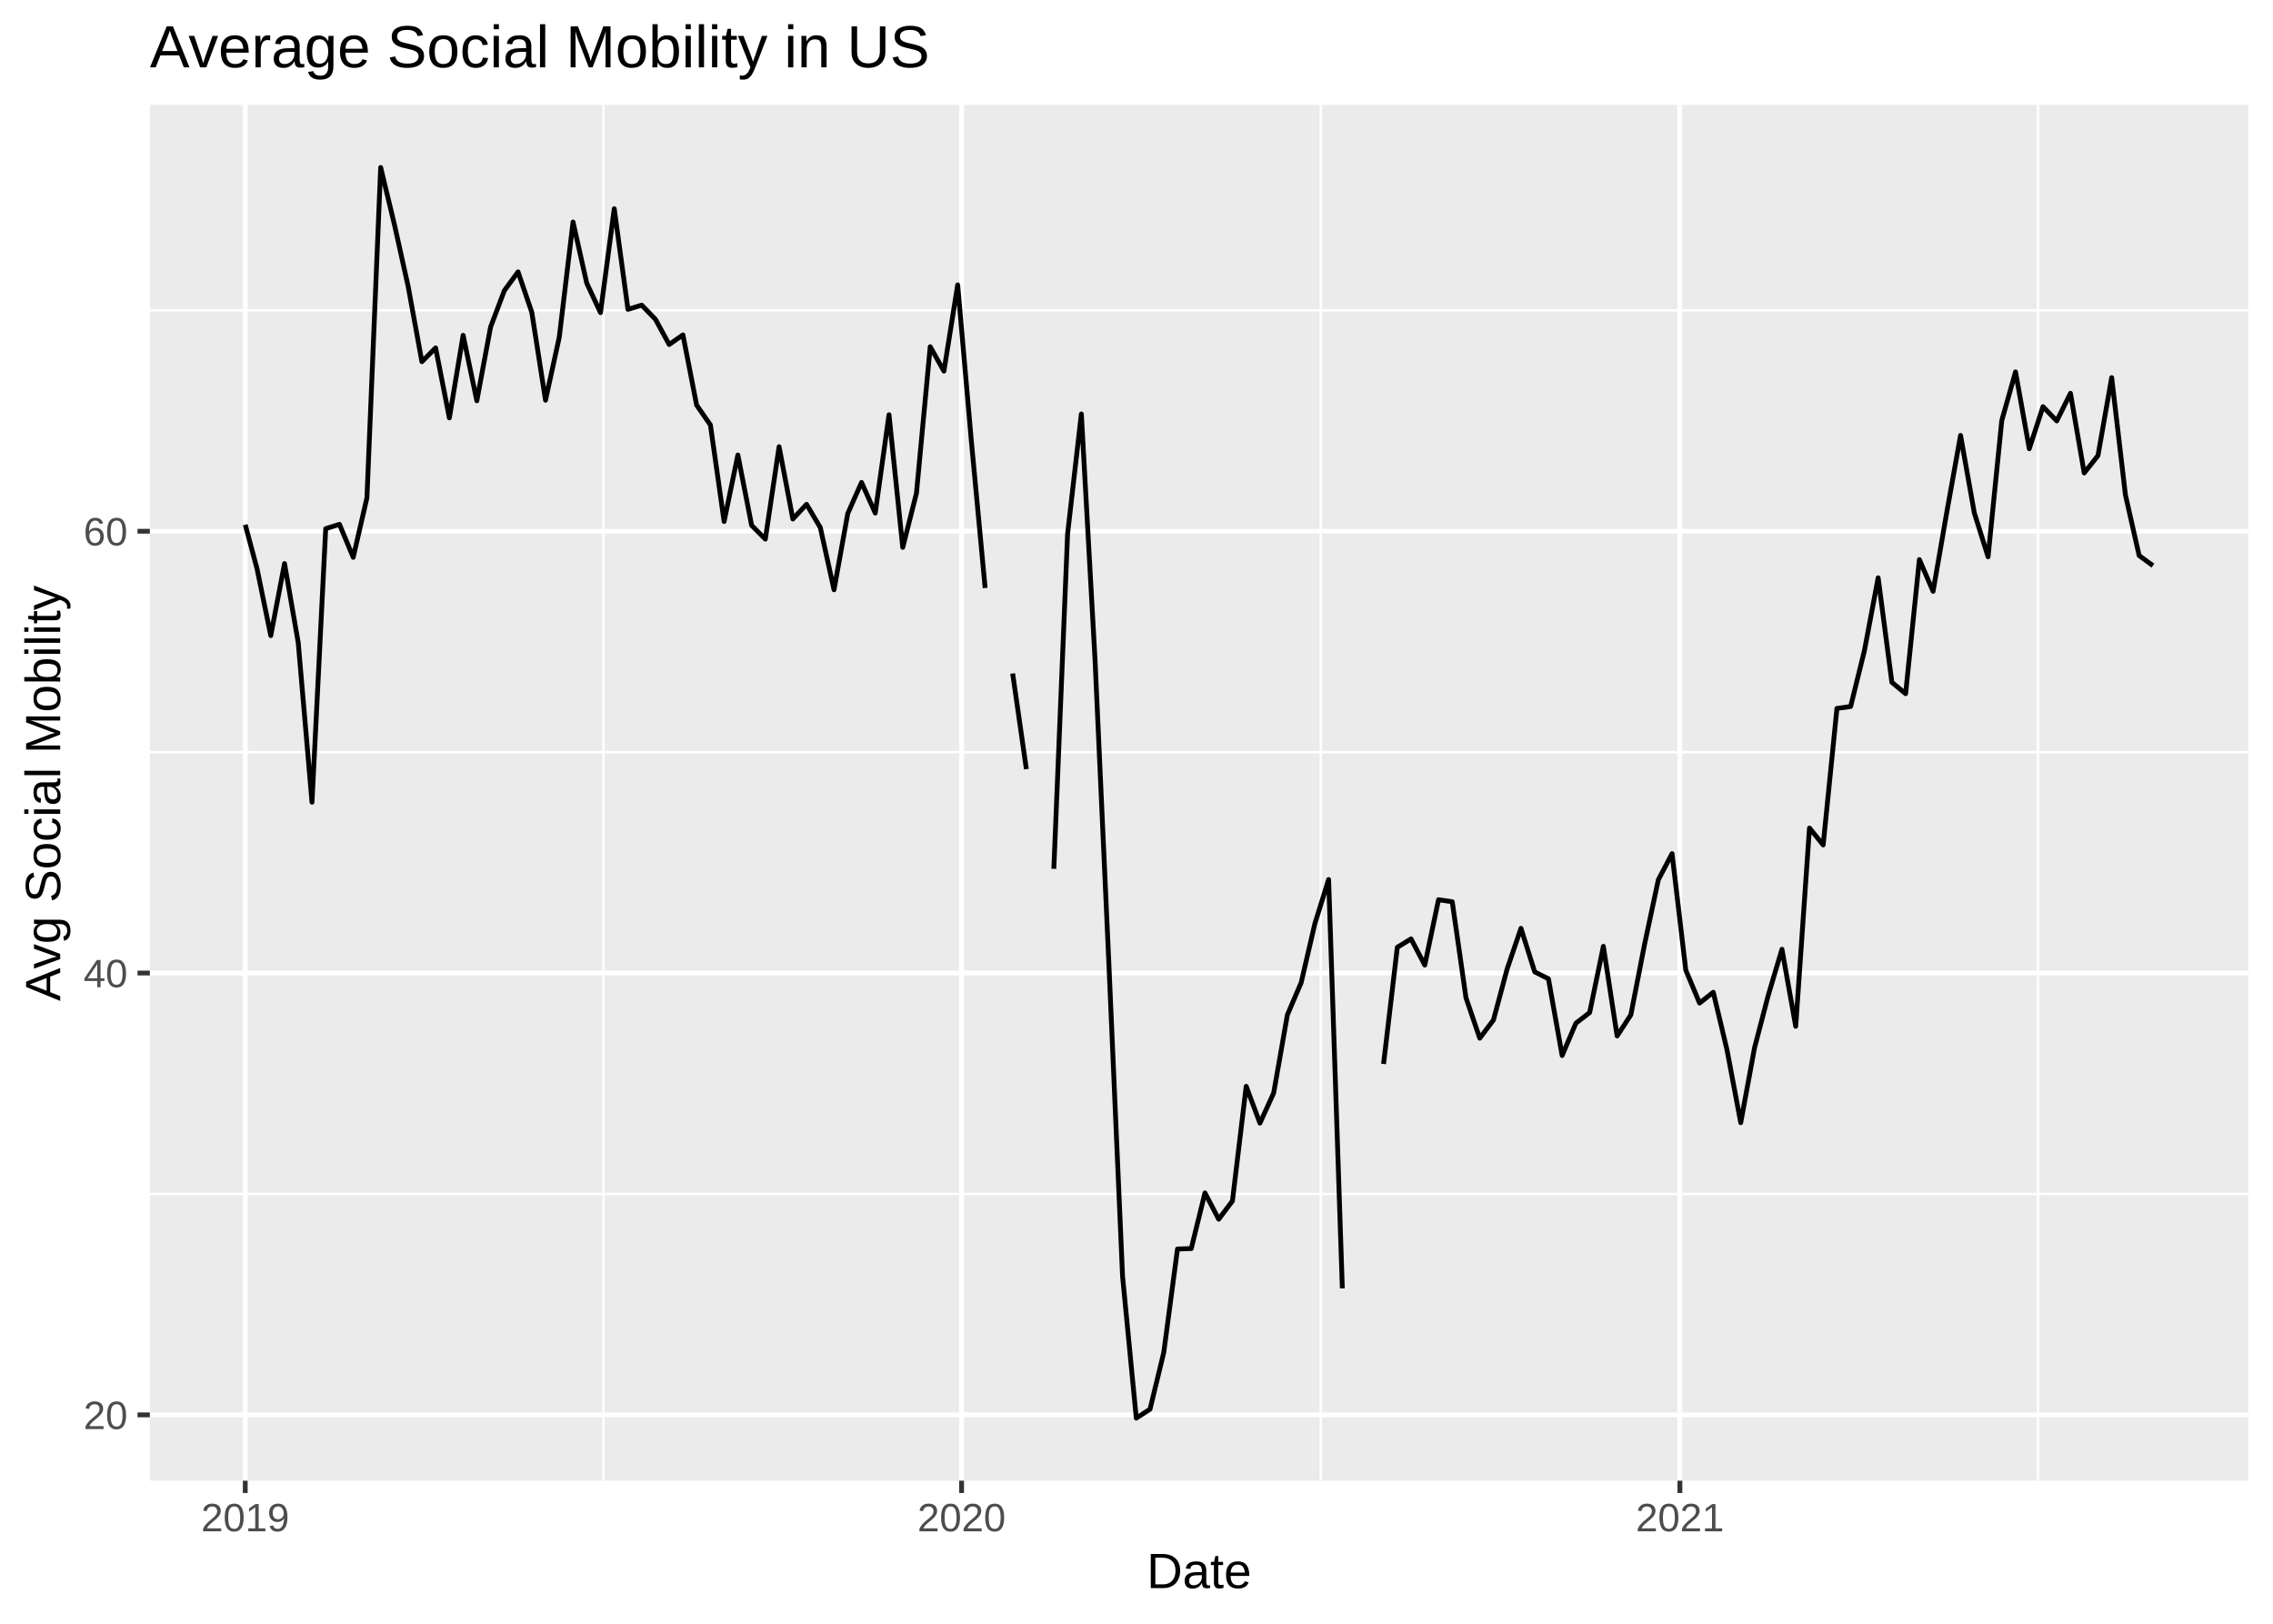
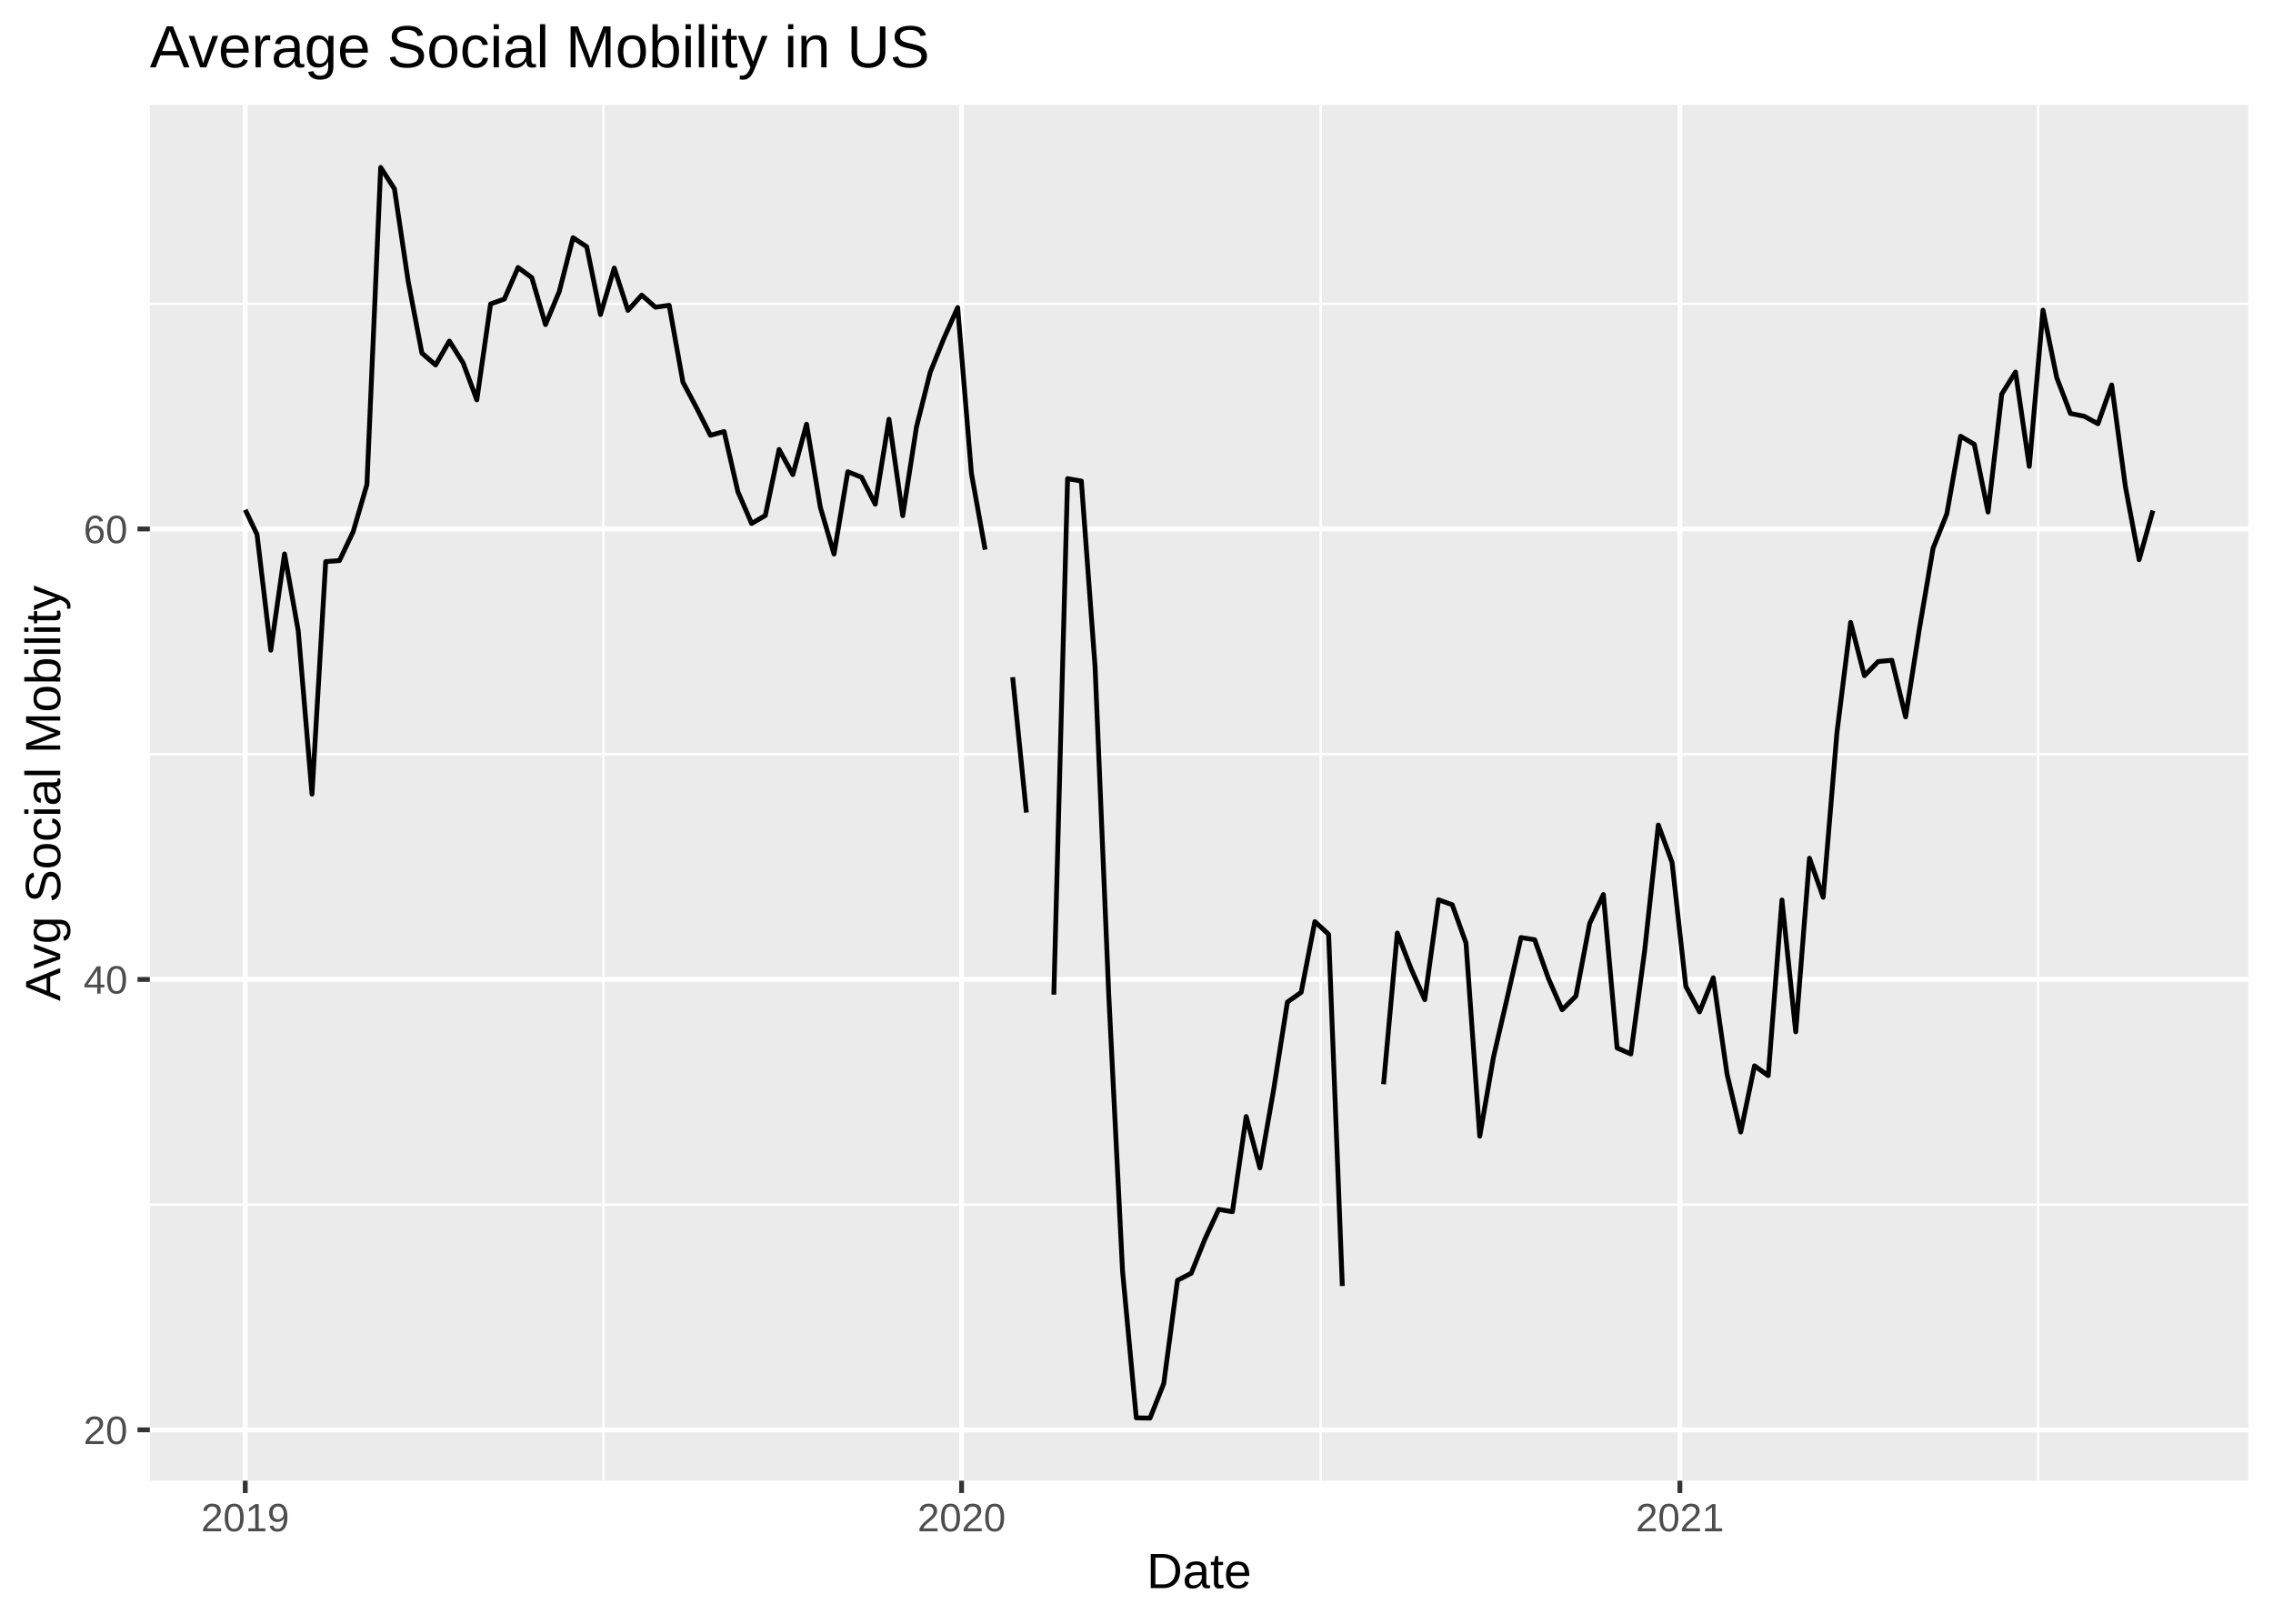
<svg xmlns="http://www.w3.org/2000/svg" viewBox="0 0 504.00 360.00">
  <defs>
    <style type="text/css">
    line, polyline, polygon, path, rect, circle {
      fill: none;
      stroke: #000000;
      stroke-linecap: round;
      stroke-linejoin: round;
      stroke-miterlimit: 10.00;
    }
  </style>
  </defs>
  <rect width="100%" height="100%" style="stroke: none; fill: #FFFFFF;" />
  <rect x="0" y="0.00" width="504.00" height="360.00" style="stroke-width: 1.07; stroke: #FFFFFF; fill: #FFFFFF;" />
  <defs>
    <clipPath id="cpMzMuMjN8NDk4LjUyfDMyOC4yOHwyMy4yNw==">
      <rect x="33.23" y="23.27" width="465.29" height="305.01" />
    </clipPath>
  </defs>
  <rect x="33.23" y="23.27" width="465.29" height="305.01" style="stroke-width: 1.07; stroke: none; fill: #EBEBEB;" clip-path="url(#cpMzMuMjN8NDk4LjUyfDMyOC4yOHwyMy4yNw==)" />
-   <polyline points="33.23,264.71 498.52,264.71 " style="stroke-width: 0.53; stroke: #FFFFFF; stroke-linecap: butt;" clip-path="url(#cpMzMuMjN8NDk4LjUyfDMyOC4yOHwyMy4yNw==)" />
-   <polyline points="33.23,166.76 498.52,166.76 " style="stroke-width: 0.53; stroke: #FFFFFF; stroke-linecap: butt;" clip-path="url(#cpMzMuMjN8NDk4LjUyfDMyOC4yOHwyMy4yNw==)" />
-   <polyline points="33.23,68.80 498.52,68.80 " style="stroke-width: 0.53; stroke: #FFFFFF; stroke-linecap: butt;" clip-path="url(#cpMzMuMjN8NDk4LjUyfDMyOC4yOHwyMy4yNw==)" />
+   <polyline points="33.23,267.08 498.52,267.08 " style="stroke-width: 0.53; stroke: #FFFFFF; stroke-linecap: butt;" clip-path="url(#cpMzMuMjN8NDk4LjUyfDMyOC4yOHwyMy4yNw==)" />
+   <polyline points="33.23,167.21 498.52,167.21 " style="stroke-width: 0.53; stroke: #FFFFFF; stroke-linecap: butt;" clip-path="url(#cpMzMuMjN8NDk4LjUyfDMyOC4yOHwyMy4yNw==)" />
+   <polyline points="33.23,67.34 498.52,67.34 " style="stroke-width: 0.53; stroke: #FFFFFF; stroke-linecap: butt;" clip-path="url(#cpMzMuMjN8NDk4LjUyfDMyOC4yOHwyMy4yNw==)" />
  <polyline points="133.80,328.28 133.80,23.27 " style="stroke-width: 0.53; stroke: #FFFFFF; stroke-linecap: butt;" clip-path="url(#cpMzMuMjN8NDk4LjUyfDMyOC4yOHwyMy4yNw==)" />
  <polyline points="292.86,328.28 292.86,23.27 " style="stroke-width: 0.53; stroke: #FFFFFF; stroke-linecap: butt;" clip-path="url(#cpMzMuMjN8NDk4LjUyfDMyOC4yOHwyMy4yNw==)" />
  <polyline points="451.91,328.28 451.91,23.27 " style="stroke-width: 0.53; stroke: #FFFFFF; stroke-linecap: butt;" clip-path="url(#cpMzMuMjN8NDk4LjUyfDMyOC4yOHwyMy4yNw==)" />
-   <polyline points="33.23,313.69 498.52,313.69 " style="stroke-width: 1.07; stroke: #FFFFFF; stroke-linecap: butt;" clip-path="url(#cpMzMuMjN8NDk4LjUyfDMyOC4yOHwyMy4yNw==)" />
-   <polyline points="33.23,215.73 498.52,215.73 " style="stroke-width: 1.07; stroke: #FFFFFF; stroke-linecap: butt;" clip-path="url(#cpMzMuMjN8NDk4LjUyfDMyOC4yOHwyMy4yNw==)" />
-   <polyline points="33.23,117.78 498.52,117.78 " style="stroke-width: 1.07; stroke: #FFFFFF; stroke-linecap: butt;" clip-path="url(#cpMzMuMjN8NDk4LjUyfDMyOC4yOHwyMy4yNw==)" />
+   <polyline points="33.23,317.01 498.52,317.01 " style="stroke-width: 1.07; stroke: #FFFFFF; stroke-linecap: butt;" clip-path="url(#cpMzMuMjN8NDk4LjUyfDMyOC4yOHwyMy4yNw==)" />
+   <polyline points="33.23,217.15 498.52,217.15 " style="stroke-width: 1.07; stroke: #FFFFFF; stroke-linecap: butt;" clip-path="url(#cpMzMuMjN8NDk4LjUyfDMyOC4yOHwyMy4yNw==)" />
+   <polyline points="33.23,117.28 498.52,117.28 " style="stroke-width: 1.07; stroke: #FFFFFF; stroke-linecap: butt;" clip-path="url(#cpMzMuMjN8NDk4LjUyfDMyOC4yOHwyMy4yNw==)" />
  <polyline points="54.38,328.28 54.38,23.27 " style="stroke-width: 1.07; stroke: #FFFFFF; stroke-linecap: butt;" clip-path="url(#cpMzMuMjN8NDk4LjUyfDMyOC4yOHwyMy4yNw==)" />
  <polyline points="213.22,328.28 213.22,23.27 " style="stroke-width: 1.07; stroke: #FFFFFF; stroke-linecap: butt;" clip-path="url(#cpMzMuMjN8NDk4LjUyfDMyOC4yOHwyMy4yNw==)" />
  <polyline points="372.49,328.28 372.49,23.27 " style="stroke-width: 1.07; stroke: #FFFFFF; stroke-linecap: butt;" clip-path="url(#cpMzMuMjN8NDk4LjUyfDMyOC4yOHwyMy4yNw==)" />
-   <polyline points="54.38,116.34 56.99,126.08 60.04,140.92 63.09,124.95 66.13,142.50 69.18,177.86 72.22,117.21 75.27,116.25 78.32,123.57 81.36,110.38 84.41,37.13 87.46,49.80 90.50,63.49 93.55,80.19 96.59,77.13 99.64,92.65 102.69,74.34 105.73,88.86 108.78,72.50 111.83,64.43 114.87,60.28 117.92,69.25 120.96,88.74 124.01,74.76 127.06,49.23 130.10,62.78 133.15,69.31 136.20,46.27 139.24,68.59 142.29,67.65 145.33,70.79 148.38,76.38 151.43,74.25 154.47,89.83 157.52,94.21 160.56,115.62 163.61,100.87 166.66,116.48 169.70,119.53 172.75,99.04 175.80,115.07 178.84,111.81 181.89,116.96 184.93,130.76 187.98,113.84 191.03,106.96 194.07,113.75 197.12,91.95 200.17,121.36 203.21,109.34 206.26,76.87 209.30,82.28 212.35,63.16 215.40,97.99 218.44,130.37 " style="stroke-width: 1.07; stroke-linecap: butt;" clip-path="url(#cpMzMuMjN8NDk4LjUyfDMyOC4yOHwyMy4yNw==)" />
-   <polyline points="224.54,149.32 227.58,170.52 " style="stroke-width: 1.07; stroke-linecap: butt;" clip-path="url(#cpMzMuMjN8NDk4LjUyfDMyOC4yOHwyMy4yNw==)" />
-   <polyline points="233.67,192.63 236.72,118.38 239.77,91.78 242.81,146.35 245.86,213.32 248.91,282.96 251.95,314.41 255.00,312.43 258.04,299.88 261.09,276.92 264.14,276.82 267.18,264.48 270.23,270.31 273.27,266.27 276.32,240.85 279.37,249.01 282.41,242.35 285.46,224.99 288.51,217.87 291.55,204.79 294.60,195.00 297.64,285.65 " style="stroke-width: 1.07; stroke-linecap: butt;" clip-path="url(#cpMzMuMjN8NDk4LjUyfDMyOC4yOHwyMy4yNw==)" />
-   <polyline points="306.78,235.89 309.83,210.03 312.88,208.16 315.92,213.97 318.97,199.48 322.01,199.92 325.06,221.23 328.11,230.18 331.15,226.14 334.20,214.77 337.25,205.82 340.29,215.47 343.34,217.01 346.38,234.02 349.43,226.85 352.48,224.50 355.52,209.81 358.57,229.68 361.61,225.01 364.66,209.35 367.71,195.05 370.75,189.26 373.80,215.10 376.85,222.39 379.89,219.99 382.94,232.79 385.98,248.91 389.03,232.36 392.08,220.67 395.12,210.46 398.17,227.55 401.22,183.58 404.26,187.33 407.31,157.06 410.35,156.64 413.40,144.28 416.45,128.10 419.49,151.27 422.54,153.80 425.59,124.07 428.63,131.11 431.68,113.50 434.72,96.54 437.77,113.70 440.82,123.45 443.86,93.24 446.91,82.45 449.96,99.49 453.00,90.16 456.05,93.32 459.09,87.20 462.14,104.86 465.19,101.01 468.23,83.72 471.28,109.73 474.32,123.17 477.37,125.41 " style="stroke-width: 1.07; stroke-linecap: butt;" clip-path="url(#cpMzMuMjN8NDk4LjUyfDMyOC4yOHwyMy4yNw==)" />
+   <polyline points="54.38,113.03 56.99,118.48 60.04,144.16 63.09,122.81 66.13,139.86 69.18,176.07 72.22,124.51 75.27,124.29 78.32,117.86 81.36,107.42 84.41,37.13 87.46,41.87 90.50,62.31 93.55,78.29 96.59,80.92 99.64,75.62 102.69,80.47 105.73,88.66 108.78,67.38 111.83,66.31 114.87,59.31 117.92,61.56 120.96,71.96 124.01,64.63 127.06,52.70 130.10,54.71 133.15,69.74 136.20,59.43 139.24,68.82 142.29,65.43 145.33,68.11 148.38,67.69 151.43,84.73 154.47,90.46 157.52,96.50 160.56,95.68 163.61,109.00 166.66,116.06 169.70,114.29 172.75,99.65 175.80,105.22 178.84,94.05 181.89,112.44 184.93,122.84 187.98,104.59 191.03,105.81 194.07,111.79 197.12,92.95 200.17,114.33 203.21,94.68 206.26,82.54 209.30,75.00 212.35,68.19 215.40,104.98 218.44,121.87 " style="stroke-width: 1.07; stroke-linecap: butt;" clip-path="url(#cpMzMuMjN8NDk4LjUyfDMyOC4yOHwyMy4yNw==)" />
+   <polyline points="224.54,150.14 227.58,180.15 " style="stroke-width: 1.07; stroke-linecap: butt;" clip-path="url(#cpMzMuMjN8NDk4LjUyfDMyOC4yOHwyMy4yNw==)" />
+   <polyline points="233.67,220.52 236.72,106.12 239.77,106.66 242.81,147.77 245.86,220.80 248.91,281.86 251.95,314.35 255.00,314.41 258.04,306.75 261.09,283.86 264.14,282.29 267.18,274.70 270.23,268.13 273.27,268.65 276.32,247.55 279.37,258.95 282.41,241.58 285.46,222.17 288.51,220.01 291.55,204.33 294.60,207.14 297.64,285.12 " style="stroke-width: 1.07; stroke-linecap: butt;" clip-path="url(#cpMzMuMjN8NDk4LjUyfDMyOC4yOHwyMy4yNw==)" />
+   <polyline points="306.78,240.38 309.83,206.86 312.88,214.76 315.92,221.65 318.97,199.49 322.01,200.59 325.06,209.07 328.11,251.91 331.15,234.39 334.20,221.23 337.25,207.86 340.29,208.35 343.34,216.94 346.38,223.88 349.43,220.84 352.48,204.74 355.52,198.32 358.57,232.35 361.61,233.68 364.66,210.90 367.71,182.91 370.75,191.20 373.80,218.68 376.85,224.35 379.89,216.78 382.94,238.11 385.98,250.98 389.03,236.30 392.08,238.48 395.12,199.54 398.17,228.76 401.22,190.28 404.26,198.93 407.31,162.45 410.35,138.00 413.40,149.81 416.45,146.67 419.49,146.39 422.54,158.94 425.59,139.42 428.63,121.55 431.68,113.90 434.72,96.72 437.77,98.51 440.82,113.53 443.86,87.36 446.91,82.48 449.96,103.40 453.00,68.77 456.05,83.74 459.09,91.67 462.14,92.29 465.19,93.95 468.23,85.35 471.28,107.92 474.32,124.09 477.37,113.19 " style="stroke-width: 1.07; stroke-linecap: butt;" clip-path="url(#cpMzMuMjN8NDk4LjUyfDMyOC4yOHwyMy4yNw==)" />
  <defs>
    <clipPath id="cpMC4wMHw1MDQuMDB8MzYwLjAwfDAuMDA=">
      <rect x="0.00" y="0.00" width="504.00" height="360.00" />
    </clipPath>
  </defs>
  <g clip-path="url(#cpMC4wMHw1MDQuMDB8MzYwLjAwfDAuMDA=)">
-     <text x="18.51" y="316.84" style="font-size: 8.80px; fill: #4D4D4D; font-family: Arial;" textLength="9.79px" lengthAdjust="spacingAndGlyphs">20</text>
+     <text x="18.51" y="320.16" style="font-size: 8.80px; fill: #4D4D4D; font-family: Arial;" textLength="9.79px" lengthAdjust="spacingAndGlyphs">20</text>
  </g>
  <g clip-path="url(#cpMC4wMHw1MDQuMDB8MzYwLjAwfDAuMDA=)">
-     <text x="18.51" y="218.88" style="font-size: 8.80px; fill: #4D4D4D; font-family: Arial;" textLength="9.79px" lengthAdjust="spacingAndGlyphs">40</text>
+     <text x="18.51" y="220.29" style="font-size: 8.80px; fill: #4D4D4D; font-family: Arial;" textLength="9.79px" lengthAdjust="spacingAndGlyphs">40</text>
  </g>
  <g clip-path="url(#cpMC4wMHw1MDQuMDB8MzYwLjAwfDAuMDA=)">
-     <text x="18.51" y="120.93" style="font-size: 8.80px; fill: #4D4D4D; font-family: Arial;" textLength="9.79px" lengthAdjust="spacingAndGlyphs">60</text>
+     <text x="18.51" y="120.43" style="font-size: 8.80px; fill: #4D4D4D; font-family: Arial;" textLength="9.79px" lengthAdjust="spacingAndGlyphs">60</text>
  </g>
-   <polyline points="30.49,313.69 33.23,313.69 " style="stroke-width: 1.07; stroke: #333333; stroke-linecap: butt;" clip-path="url(#cpMC4wMHw1MDQuMDB8MzYwLjAwfDAuMDA=)" />
-   <polyline points="30.49,215.73 33.23,215.73 " style="stroke-width: 1.07; stroke: #333333; stroke-linecap: butt;" clip-path="url(#cpMC4wMHw1MDQuMDB8MzYwLjAwfDAuMDA=)" />
-   <polyline points="30.49,117.78 33.23,117.78 " style="stroke-width: 1.07; stroke: #333333; stroke-linecap: butt;" clip-path="url(#cpMC4wMHw1MDQuMDB8MzYwLjAwfDAuMDA=)" />
+   <polyline points="30.49,317.01 33.23,317.01 " style="stroke-width: 1.07; stroke: #333333; stroke-linecap: butt;" clip-path="url(#cpMC4wMHw1MDQuMDB8MzYwLjAwfDAuMDA=)" />
+   <polyline points="30.49,217.15 33.23,217.15 " style="stroke-width: 1.07; stroke: #333333; stroke-linecap: butt;" clip-path="url(#cpMC4wMHw1MDQuMDB8MzYwLjAwfDAuMDA=)" />
+   <polyline points="30.49,117.28 33.23,117.28 " style="stroke-width: 1.07; stroke: #333333; stroke-linecap: butt;" clip-path="url(#cpMC4wMHw1MDQuMDB8MzYwLjAwfDAuMDA=)" />
  <polyline points="54.38,331.02 54.38,328.28 " style="stroke-width: 1.07; stroke: #333333; stroke-linecap: butt;" clip-path="url(#cpMC4wMHw1MDQuMDB8MzYwLjAwfDAuMDA=)" />
  <polyline points="213.22,331.02 213.22,328.28 " style="stroke-width: 1.07; stroke: #333333; stroke-linecap: butt;" clip-path="url(#cpMC4wMHw1MDQuMDB8MzYwLjAwfDAuMDA=)" />
  <polyline points="372.49,331.02 372.49,328.28 " style="stroke-width: 1.07; stroke: #333333; stroke-linecap: butt;" clip-path="url(#cpMC4wMHw1MDQuMDB8MzYwLjAwfDAuMDA=)" />
  <g clip-path="url(#cpMC4wMHw1MDQuMDB8MzYwLjAwfDAuMDA=)">
    <text x="44.59" y="339.51" style="font-size: 8.80px; fill: #4D4D4D; font-family: Arial;" textLength="19.58px" lengthAdjust="spacingAndGlyphs">2019</text>
  </g>
  <g clip-path="url(#cpMC4wMHw1MDQuMDB8MzYwLjAwfDAuMDA=)">
    <text x="203.43" y="339.51" style="font-size: 8.80px; fill: #4D4D4D; font-family: Arial;" textLength="19.58px" lengthAdjust="spacingAndGlyphs">2020</text>
  </g>
  <g clip-path="url(#cpMC4wMHw1MDQuMDB8MzYwLjAwfDAuMDA=)">
    <text x="362.71" y="339.51" style="font-size: 8.80px; fill: #4D4D4D; font-family: Arial;" textLength="19.58px" lengthAdjust="spacingAndGlyphs">2021</text>
  </g>
  <g clip-path="url(#cpMC4wMHw1MDQuMDB8MzYwLjAwfDAuMDA=)">
    <text x="254.26" y="352.10" style="font-size: 11.00px; font-family: Arial;" textLength="23.24px" lengthAdjust="spacingAndGlyphs">Date</text>
  </g>
  <g clip-path="url(#cpMC4wMHw1MDQuMDB8MzYwLjAwfDAuMDA=)">
    <text transform="translate(13.35,221.93) rotate(-90)" style="font-size: 11.00px; font-family: Arial;" textLength="92.31px" lengthAdjust="spacingAndGlyphs">Avg Social Mobility</text>
  </g>
  <g clip-path="url(#cpMC4wMHw1MDQuMDB8MzYwLjAwfDAuMDA=)">
    <text x="33.23" y="14.93" style="font-size: 13.20px; font-family: Arial;" textLength="173.14px" lengthAdjust="spacingAndGlyphs">Average Social Mobility in US</text>
  </g>
</svg>
